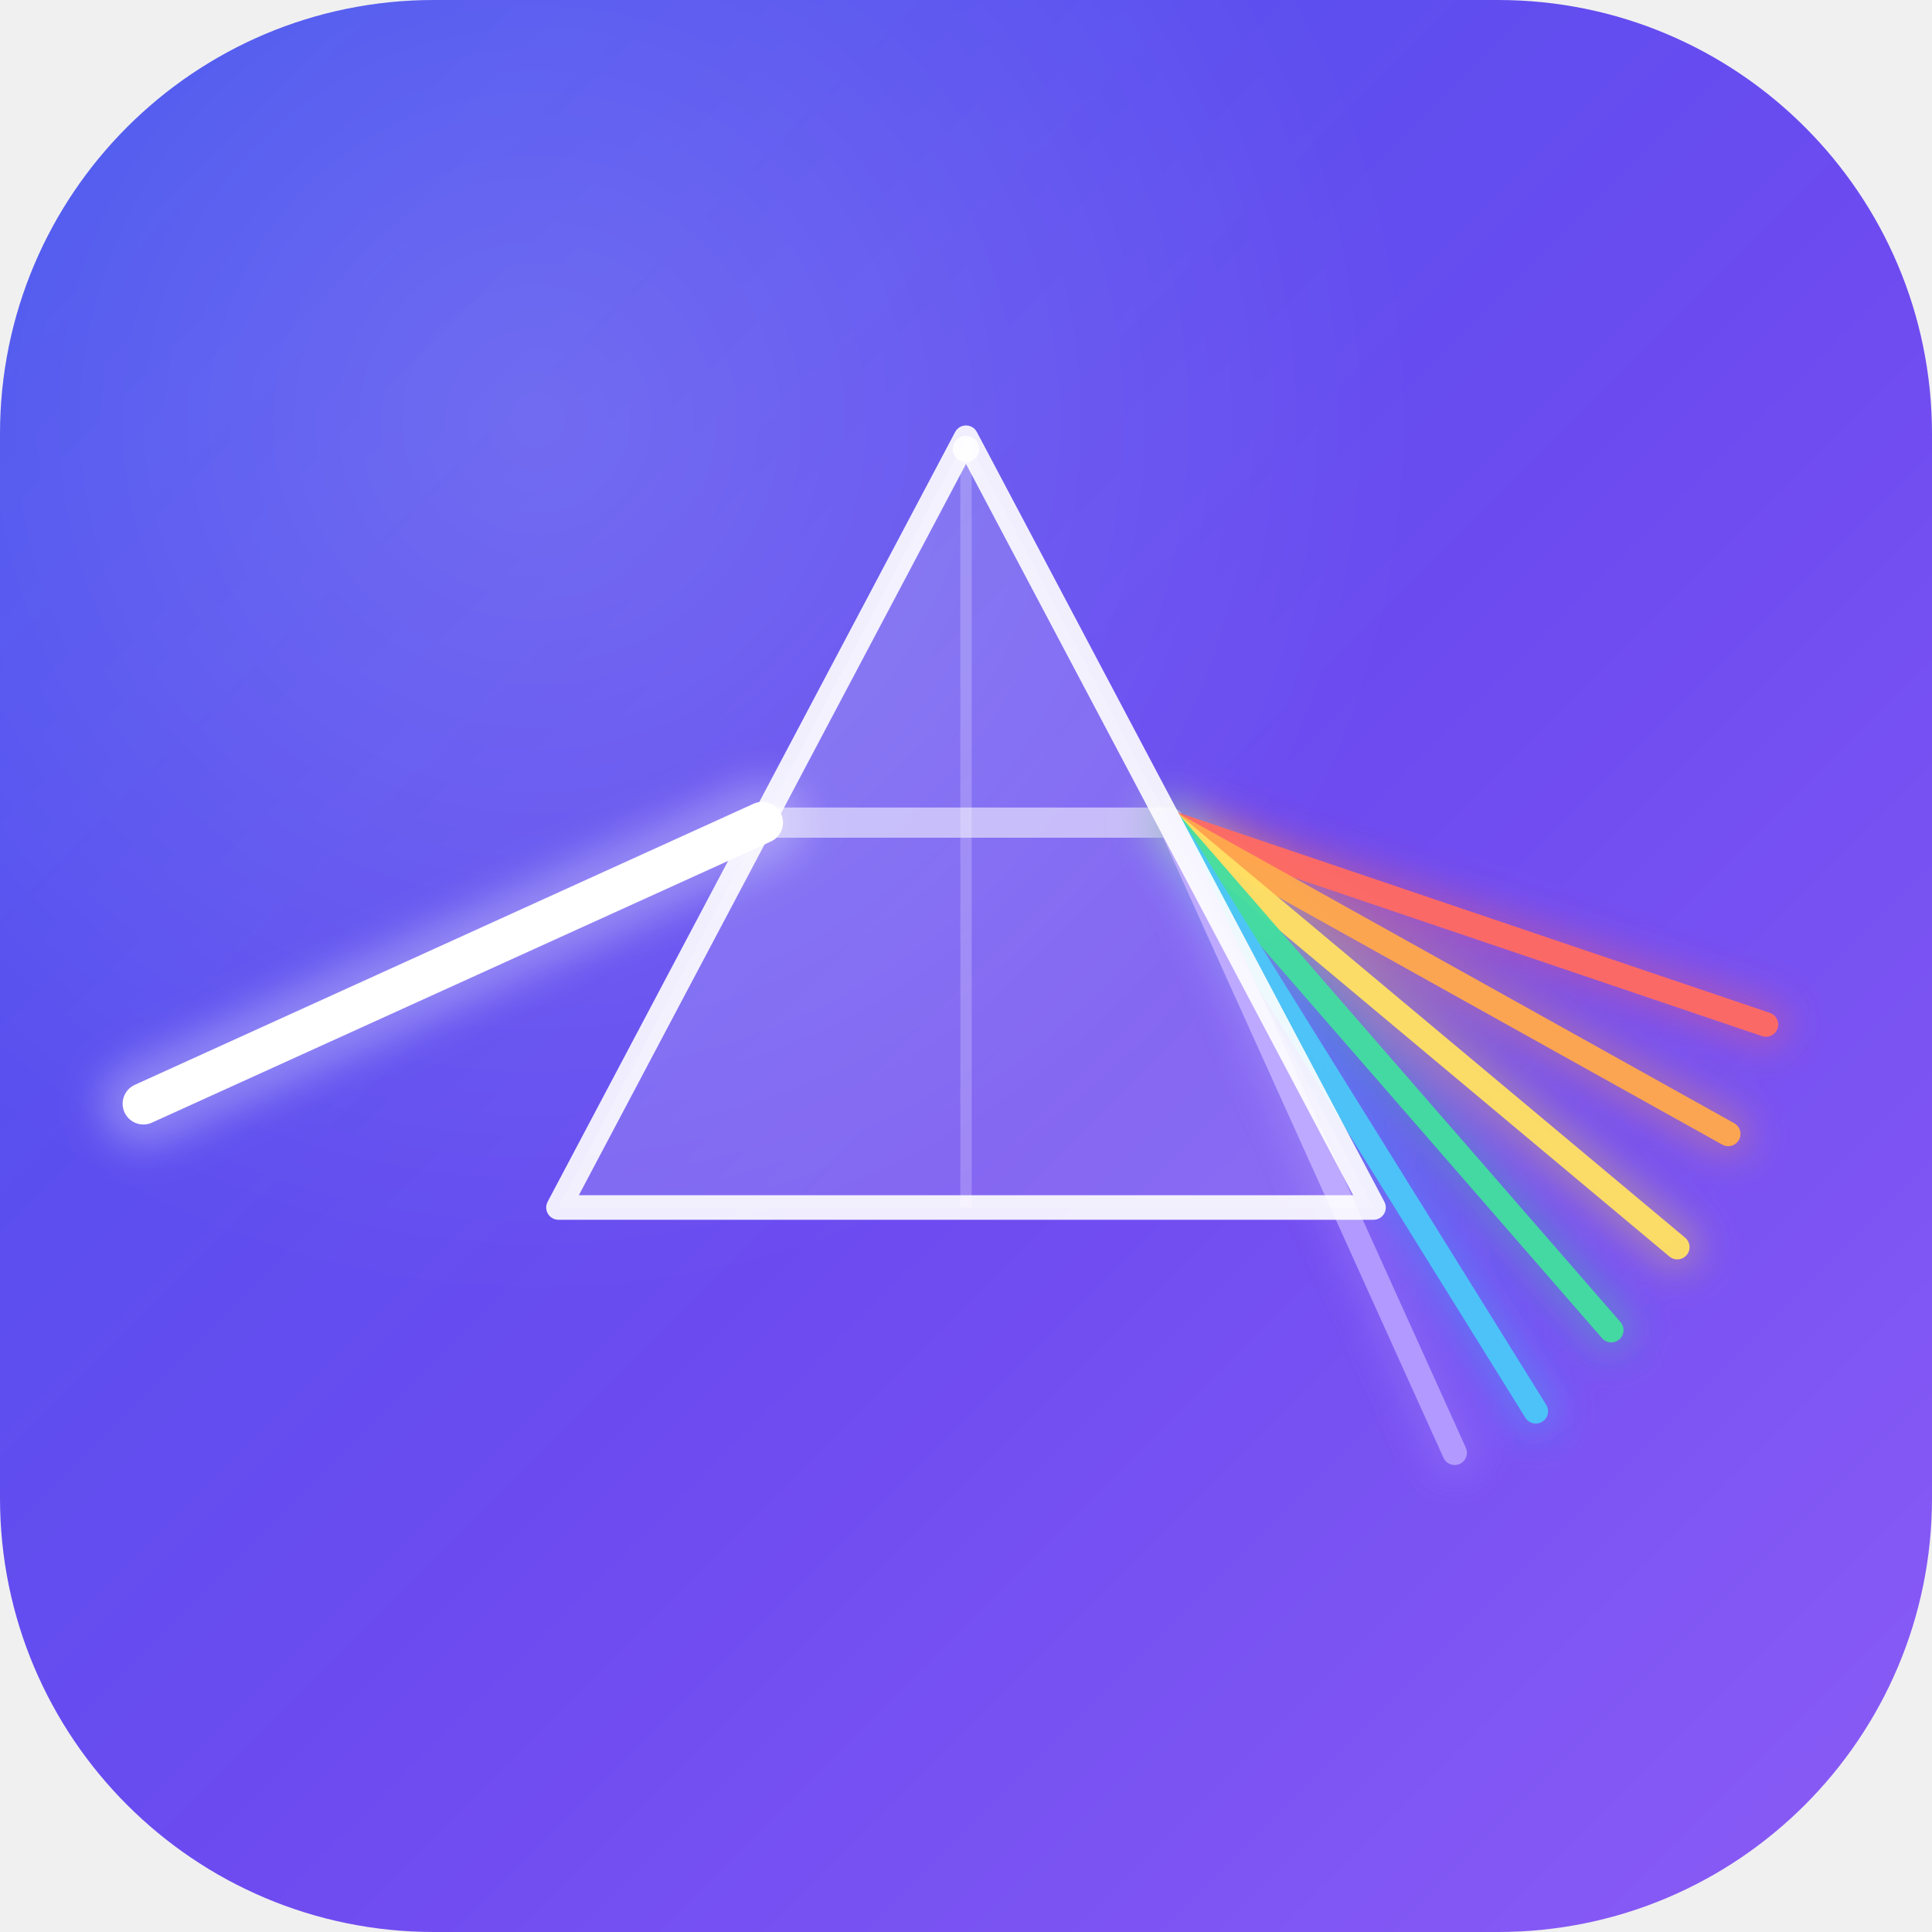
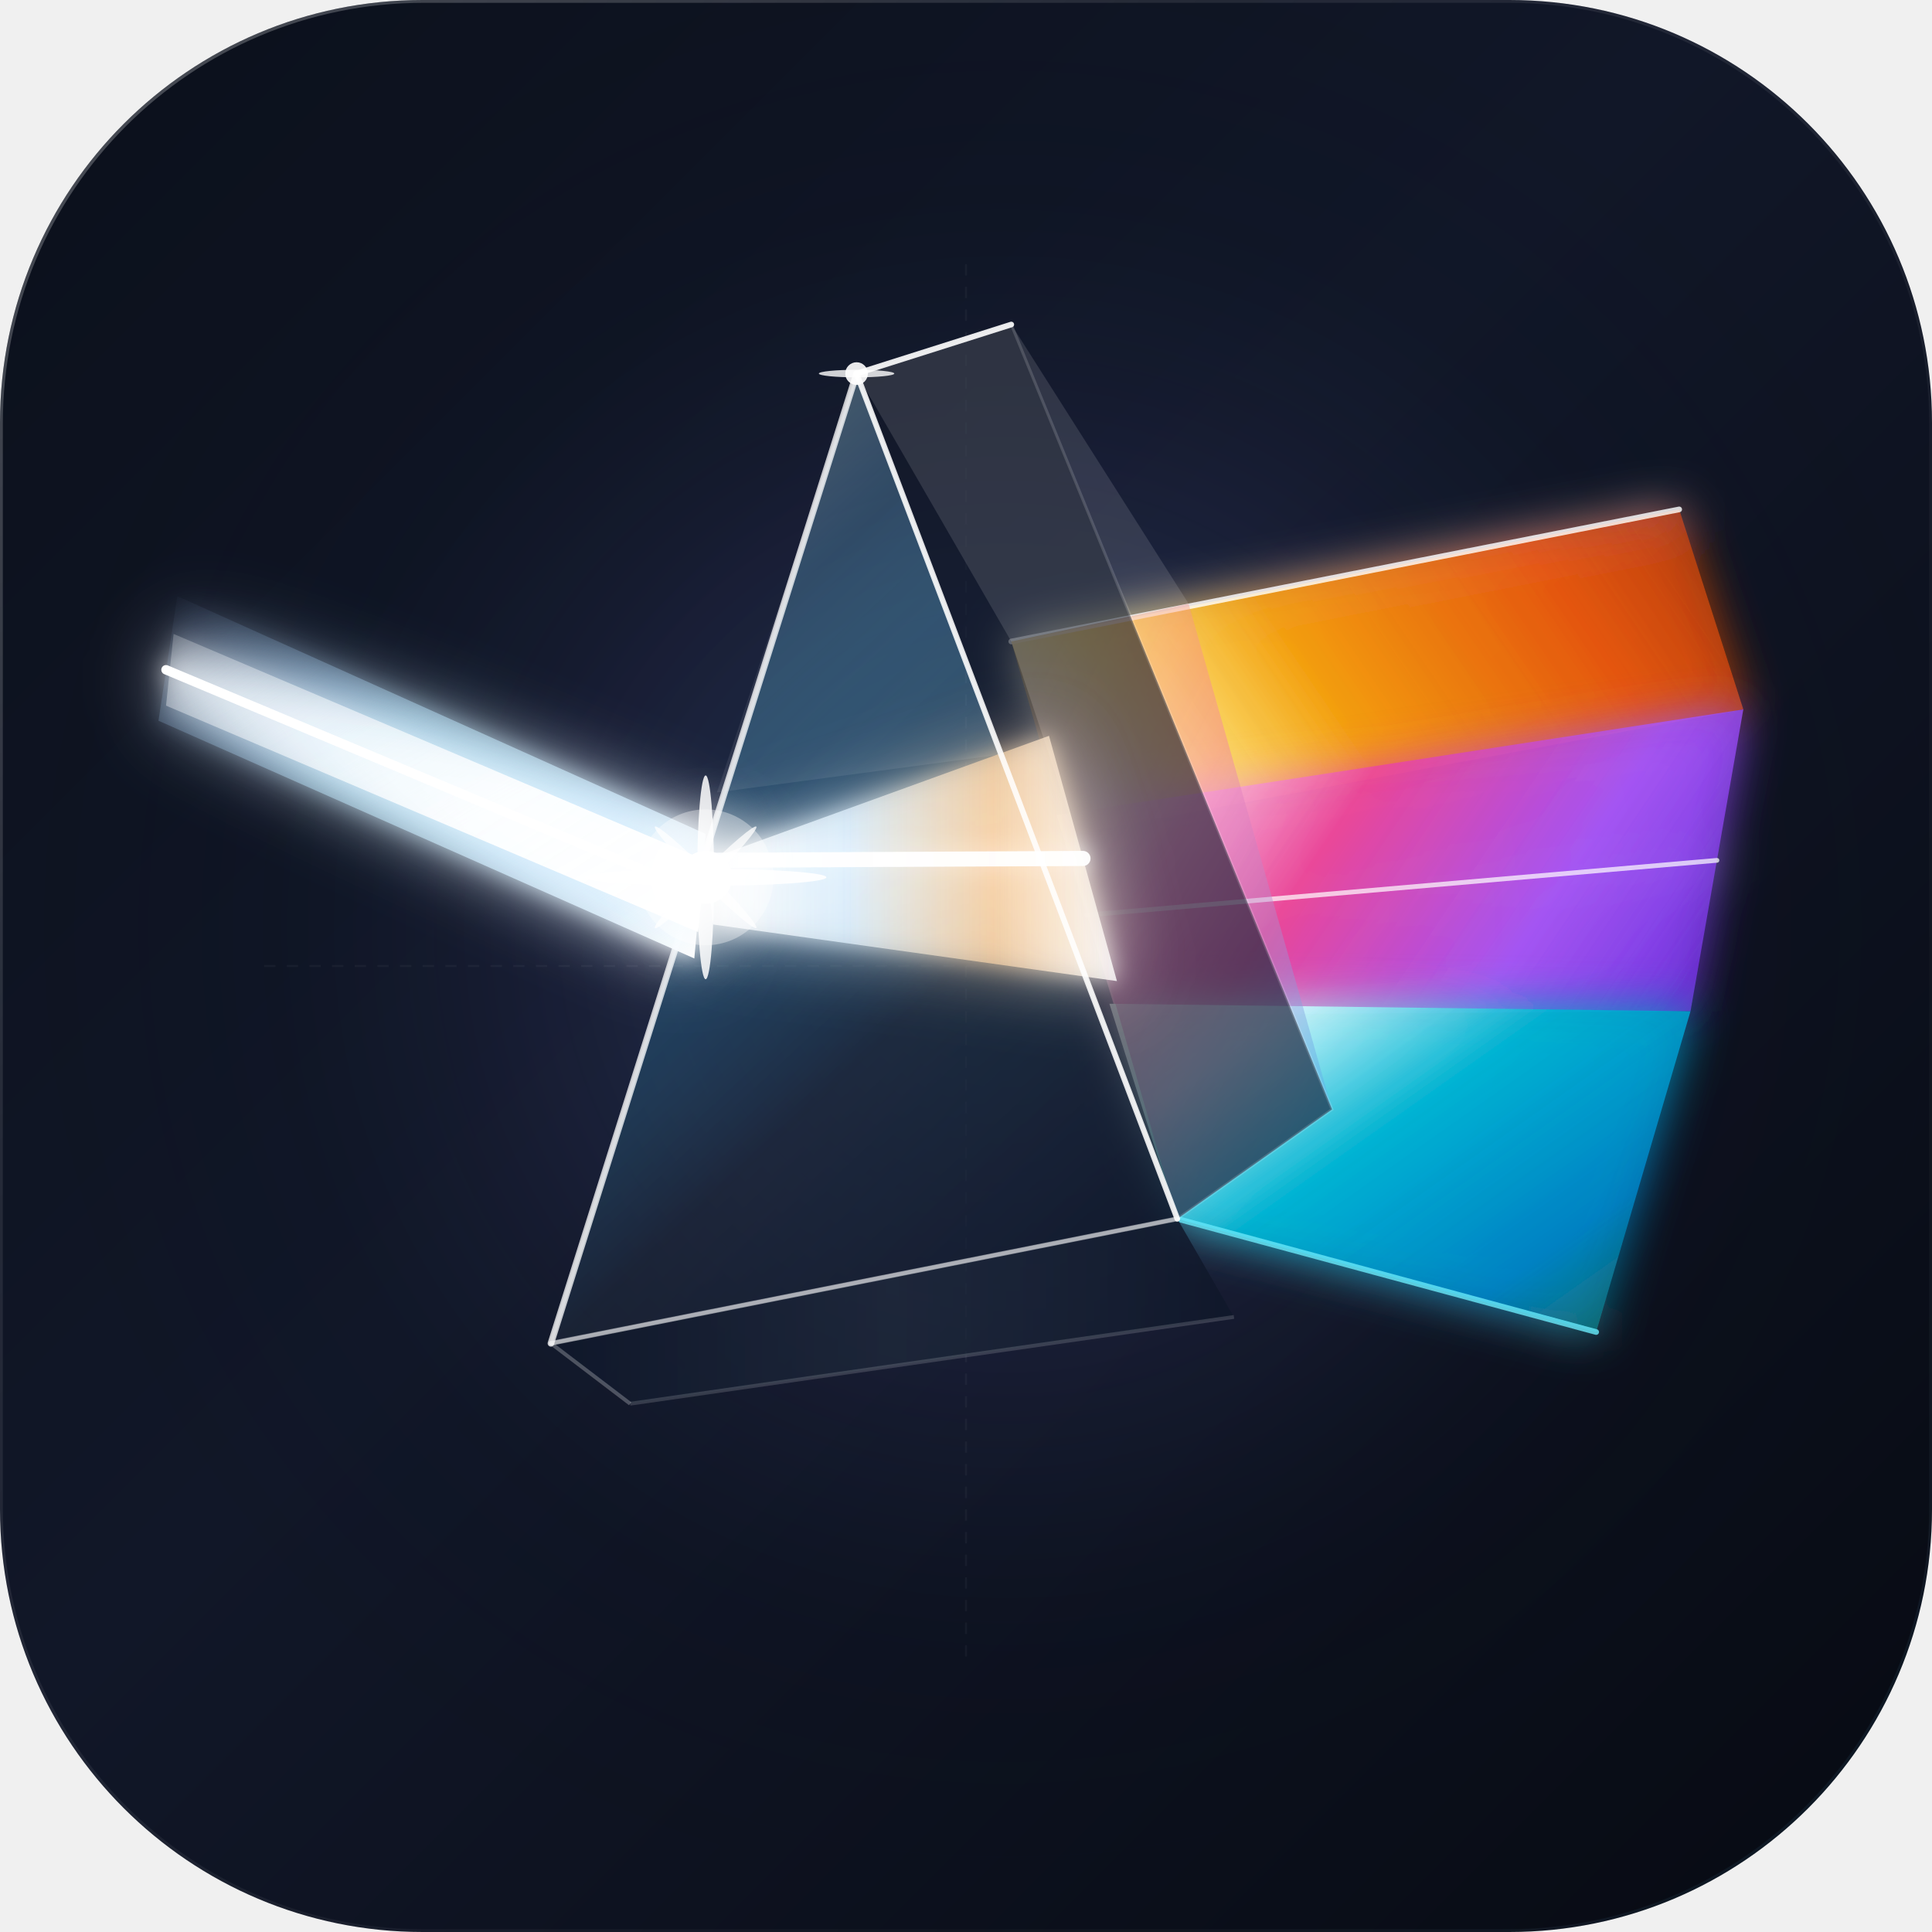
- <svg xmlns="http://www.w3.org/2000/svg" width="1024" height="1024" viewBox="0 0 1024 1024">
+ <svg xmlns="http://www.w3.org/2000/svg" viewBox="0 0 1024 1024" width="1024" height="1024">
  <defs>
-     <linearGradient id="tile" x1="0" y1="0" x2="1" y2="1">
-       <stop offset="0" stop-color="#4353ee" />
-       <stop offset="0.55" stop-color="#6d4bf0" />
-       <stop offset="1" stop-color="#8b5cf6" />
+     <linearGradient id="bgTile" x1="0%" y1="0%" x2="100%" y2="100%">
+       <stop offset="0%" stop-color="#0b101b" />
+       <stop offset="45%" stop-color="#111728" />
+       <stop offset="100%" stop-color="#070a12" />
    </linearGradient>
-     <radialGradient id="sheen" cx="0.28" cy="0.22" r="0.75">
-       <stop offset="0" stop-color="#ffffff" stop-opacity="0.16" />
-       <stop offset="0.6" stop-color="#ffffff" stop-opacity="0.0" />
+     <radialGradient id="ambientGlow" cx="52%" cy="48%" r="55%">
+       <stop offset="0%" stop-color="#38bdf8" stop-opacity="0.18" />
+       <stop offset="35%" stop-color="#818cf8" stop-opacity="0.10" />
+       <stop offset="70%" stop-color="#0f172a" stop-opacity="0.04" />
+       <stop offset="100%" stop-color="#070a12" stop-opacity="0" />
    </radialGradient>
-     <filter id="glow" x="-40%" y="-40%" width="180%" height="180%">
-       <feGaussianBlur stdDeviation="10" />
+     <linearGradient id="rimGleam" x1="0%" y1="0%" x2="100%" y2="100%">
+       <stop offset="0%" stop-color="#ffffff" stop-opacity="0.28" />
+       <stop offset="30%" stop-color="#ffffff" stop-opacity="0.09" />
+       <stop offset="75%" stop-color="#ffffff" stop-opacity="0.02" />
+       <stop offset="100%" stop-color="#38bdf8" stop-opacity="0.08" />
+     </linearGradient>
+     <linearGradient id="beamOuter" x1="0%" y1="0%" x2="100%" y2="100%">
+       <stop offset="0%" stop-color="#93c5fd" stop-opacity="0" />
+       <stop offset="40%" stop-color="#bae6fd" stop-opacity="0.45" />
+       <stop offset="85%" stop-color="#e0f2fe" stop-opacity="0.85" />
+       <stop offset="100%" stop-color="#ffffff" stop-opacity="1" />
+     </linearGradient>
+     <linearGradient id="beamCore" x1="0%" y1="0%" x2="100%" y2="100%">
+       <stop offset="0%" stop-color="#ffffff" stop-opacity="0.2" />
+       <stop offset="60%" stop-color="#ffffff" stop-opacity="0.9" />
+       <stop offset="100%" stop-color="#ffffff" stop-opacity="1" />
+     </linearGradient>
+     <linearGradient id="coworkGrad" x1="0%" y1="50%" x2="100%" y2="20%">
+       <stop offset="0%" stop-color="#ffffff" stop-opacity="0.95" />
+       <stop offset="12%" stop-color="#fef08a" stop-opacity="0.92" />
+       <stop offset="38%" stop-color="#f59e0b" stop-opacity="0.90" />
+       <stop offset="75%" stop-color="#ea580c" stop-opacity="0.85" />
+       <stop offset="100%" stop-color="#c2410c" stop-opacity="0.75" />
+     </linearGradient>
+     <linearGradient id="designGrad" x1="0%" y1="30%" x2="100%" y2="60%">
+       <stop offset="0%" stop-color="#ffffff" stop-opacity="0.95" />
+       <stop offset="14%" stop-color="#fbcfe8" stop-opacity="0.92" />
+       <stop offset="40%" stop-color="#ec4899" stop-opacity="0.90" />
+       <stop offset="75%" stop-color="#a855f7" stop-opacity="0.85" />
+       <stop offset="100%" stop-color="#7c3aed" stop-opacity="0.75" />
+     </linearGradient>
+     <linearGradient id="scienceGrad" x1="0%" y1="10%" x2="100%" y2="90%">
+       <stop offset="0%" stop-color="#ffffff" stop-opacity="0.95" />
+       <stop offset="15%" stop-color="#cffafe" stop-opacity="0.92" />
+       <stop offset="42%" stop-color="#06b6d4" stop-opacity="0.90" />
+       <stop offset="78%" stop-color="#0284c7" stop-opacity="0.85" />
+       <stop offset="100%" stop-color="#0f766e" stop-opacity="0.75" />
+     </linearGradient>
+     <linearGradient id="frontGlass" x1="20%" y1="0%" x2="80%" y2="100%">
+       <stop offset="0%" stop-color="#ffffff" stop-opacity="0.32" />
+       <stop offset="25%" stop-color="#38bdf8" stop-opacity="0.18" />
+       <stop offset="65%" stop-color="#1e293b" stop-opacity="0.55" />
+       <stop offset="100%" stop-color="#0f172a" stop-opacity="0.85" />
+     </linearGradient>
+     <linearGradient id="emergentFacet" x1="0%" y1="0%" x2="100%" y2="100%">
+       <stop offset="0%" stop-color="#fcd34d" stop-opacity="0.65" />
+       <stop offset="45%" stop-color="#f472b6" stop-opacity="0.60" />
+       <stop offset="100%" stop-color="#38bdf8" stop-opacity="0.70" />
+     </linearGradient>
+     <linearGradient id="baseFacet" x1="0%" y1="0%" x2="100%" y2="0%">
+       <stop offset="0%" stop-color="#0f172a" stop-opacity="0.9" />
+       <stop offset="50%" stop-color="#1e293b" stop-opacity="0.7" />
+       <stop offset="100%" stop-color="#0f172a" stop-opacity="0.9" />
+     </linearGradient>
+     <linearGradient id="internalCaustic" x1="0%" y1="50%" x2="100%" y2="50%">
+       <stop offset="0%" stop-color="#ffffff" stop-opacity="0.95" />
+       <stop offset="35%" stop-color="#e0f2fe" stop-opacity="0.85" />
+       <stop offset="70%" stop-color="#fed7aa" stop-opacity="0.75" />
+       <stop offset="100%" stop-color="#ffffff" stop-opacity="0.95" />
+     </linearGradient>
+     <filter id="softGlow" x="-30%" y="-30%" width="160%" height="160%">
+       <feGaussianBlur stdDeviation="12" result="blur" />
+       <feMerge>
+         <feMergeNode in="blur" />
+         <feMergeNode in="SourceGraphic" />
+       </feMerge>
    </filter>
-     <clipPath id="tileclip">
-       <rect x="0" y="0" width="1024" height="1024" rx="230" />
+     <filter id="laserGlow" x="-50%" y="-50%" width="200%" height="200%">
+       <feGaussianBlur stdDeviation="6" result="blur1" />
+       <feGaussianBlur stdDeviation="18" result="blur2" />
+       <feMerge>
+         <feMergeNode in="blur2" />
+         <feMergeNode in="blur1" />
+         <feMergeNode in="SourceGraphic" />
+       </feMerge>
+     </filter>
+     <clipPath id="tileClip">
+       <rect x="0" y="0" width="1024" height="1024" rx="224" />
    </clipPath>
  </defs>
-   <g clip-path="url(#tileclip)">
-     <rect x="0" y="0" width="1024" height="1024" rx="230" fill="url(#tile)" />
-     <rect x="0" y="0" width="1024" height="1024" rx="230" fill="url(#sheen)" />
-     <g stroke-linecap="round" fill="none">
-       <line x1="76" y1="585" x2="404" y2="436" stroke="#ffffff" stroke-opacity="0.28" stroke-width="46" filter="url(#glow)" />
-       <line x1="76" y1="585" x2="404" y2="436" stroke="#ffffff" stroke-width="22" />
+   <g clip-path="url(#tileClip)">
+     <rect x="0" y="0" width="1024" height="1024" rx="224" fill="url(#bgTile)" />
+     <rect x="0" y="0" width="1024" height="1024" rx="224" fill="url(#ambientGlow)" />
+     <g stroke="#ffffff" stroke-opacity="0.04" stroke-width="1" stroke-dasharray="6 6">
+       <line x1="140" y1="512" x2="884" y2="512" />
+       <line x1="512" y1="140" x2="512" y2="884" />
    </g>
-     <line x1="404" y1="436" x2="620" y2="436" stroke="#ffffff" stroke-opacity="0.55" stroke-width="16" stroke-linecap="round" />
-     <g stroke-linecap="round" fill="none">
-       <g filter="url(#glow)" stroke-opacity="0.33" stroke-width="24">
-         <path d="M620 436 L936 543" stroke="#ff5f56" />
-         <path d="M620 436 L916 601" stroke="#ff9f43" />
-         <path d="M620 436 L889 661" stroke="#ffd93d" />
-         <path d="M620 436 L854 705" stroke="#34d399" />
-         <path d="M620 436 L814 748" stroke="#38bdf8" />
-         <path d="M620 436 L771 770" stroke="#a78bfa" />
-       </g>
-       <g stroke-opacity="0.96" stroke-width="13">
-         <path d="M620 436 L936 543" stroke="#ff6a63" />
-         <path d="M620 436 L916 601" stroke="#ffa84d" />
-         <path d="M620 436 L889 661" stroke="#ffe063" />
-         <path d="M620 436 L854 705" stroke="#43dca0" />
-         <path d="M620 436 L814 748" stroke="#4cc6f7" />
-         <path d="M620 436 L771 770" stroke="#b39bff" />
+     <g filter="url(#softGlow)">
+       <polygon points="536,340 890,270 924,376 570,442" fill="url(#coworkGrad)" />
+       <line x1="536" y1="340" x2="890" y2="270" stroke="#ffffff" stroke-opacity="0.8" stroke-width="3" stroke-linecap="round" />
+     </g>
+     <g filter="url(#softGlow)">
+       <polygon points="560,432 924,376 896,536 592,538" fill="url(#designGrad)" />
+       <line x1="576" y1="485" x2="910" y2="456" stroke="#ffffff" stroke-opacity="0.7" stroke-width="2.5" stroke-linecap="round" />
+     </g>
+     <g filter="url(#softGlow)">
+       <polygon points="588,532 896,536 846,706 624,646" fill="url(#scienceGrad)" />
+       <line x1="624" y1="646" x2="846" y2="706" stroke="#67e8f9" stroke-opacity="0.8" stroke-width="3" stroke-linecap="round" />
+     </g>
+     <polygon points="536,340 630,320 706,588 624,646" fill="url(#emergentFacet)" opacity="0.65" />
+     <polygon points="292,712 624,646 654,698 334,744" fill="url(#baseFacet)" />
+     <line x1="292" y1="712" x2="334" y2="744" stroke="#ffffff" stroke-opacity="0.25" stroke-width="2" />
+     <line x1="334" y1="744" x2="654" y2="698" stroke="#ffffff" stroke-opacity="0.15" stroke-width="2" />
+     <polygon points="454,198 536,172 706,588 624,646" fill="#111827" fill-opacity="0.6" stroke="#ffffff" stroke-opacity="0.15" stroke-width="1.5" />
+     <polygon points="454,198 536,172 630,320 536,340" fill="#ffffff" fill-opacity="0.12" />
+     <polygon points="454,198 624,646 292,712" fill="url(#frontGlass)" stroke="#ffffff" stroke-opacity="0.35" stroke-width="2" stroke-linejoin="round" />
+     <g filter="url(#laserGlow)">
+       <polygon points="374,456 556,390 592,520 378,490" fill="url(#internalCaustic)" opacity="0.85" />
+       <line x1="374" y1="456" x2="574" y2="455" stroke="#ffffff" stroke-width="8" stroke-linecap="round" opacity="0.95" />
+     </g>
+     <g stroke-linecap="round">
+       <line x1="454" y1="198" x2="292" y2="712" stroke="#ffffff" stroke-opacity="0.75" stroke-width="3.5" />
+       <line x1="292" y1="712" x2="624" y2="646" stroke="#ffffff" stroke-opacity="0.45" stroke-width="2.5" />
+       <line x1="454" y1="198" x2="624" y2="646" stroke="#ffffff" stroke-opacity="0.85" stroke-width="3" />
+       <line x1="454" y1="198" x2="536" y2="172" stroke="#ffffff" stroke-opacity="0.9" stroke-width="3" />
+     </g>
+     <path d="M 454 198 L 380 420 L 530 400 Z" fill="#ffffff" fill-opacity="0.08" />
+     <g filter="url(#laserGlow)">
+       <polygon points="94,316 374,442 368,508 84,382" fill="url(#beamOuter)" />
+       <polygon points="92,336 374,456 370,494 88,374" fill="url(#beamCore)" />
+       <line x1="88" y1="355" x2="374" y2="475" stroke="#ffffff" stroke-width="5" stroke-linecap="round" />
+     </g>
+     <g transform="translate(374, 465)">
+       <circle cx="0" cy="0" r="36" fill="#ffffff" fill-opacity="0.35" filter="url(#softGlow)" />
+       <circle cx="0" cy="0" r="14" fill="#ffffff" />
+       <ellipse cx="0" cy="0" rx="64" ry="4.5" fill="#ffffff" fill-opacity="0.9" />
+       <ellipse cx="0" cy="0" rx="4.5" ry="54" fill="#ffffff" fill-opacity="0.85" />
+       <g transform="rotate(45)">
+         <ellipse cx="0" cy="0" rx="38" ry="3" fill="#ffffff" fill-opacity="0.75" />
+         <ellipse cx="0" cy="0" rx="3" ry="38" fill="#ffffff" fill-opacity="0.75" />
      </g>
    </g>
-     <g>
-       <path d="M512 232 L728 640 L296 640 Z" fill="#ffffff" fill-opacity="0.16" />
-       <path d="M512 232 L728 640 L296 640 Z" fill="none" stroke="#ffffff" stroke-opacity="0.9" stroke-width="13" stroke-linejoin="round" />
-       <line x1="512" y1="232" x2="512" y2="640" stroke="#ffffff" stroke-opacity="0.22" stroke-width="6" />
-       <circle cx="512" cy="238" r="7" fill="#ffffff" fill-opacity="0.85" />
+     <g transform="translate(454, 198)">
+       <circle cx="0" cy="0" r="6" fill="#ffffff" fill-opacity="0.9" />
+       <ellipse cx="0" cy="0" rx="20" ry="2" fill="#ffffff" fill-opacity="0.8" />
    </g>
+     <rect x="0.5" y="0.5" width="1023" height="1023" rx="224" fill="none" stroke="url(#rimGleam)" stroke-width="2" />
  </g>
</svg>
